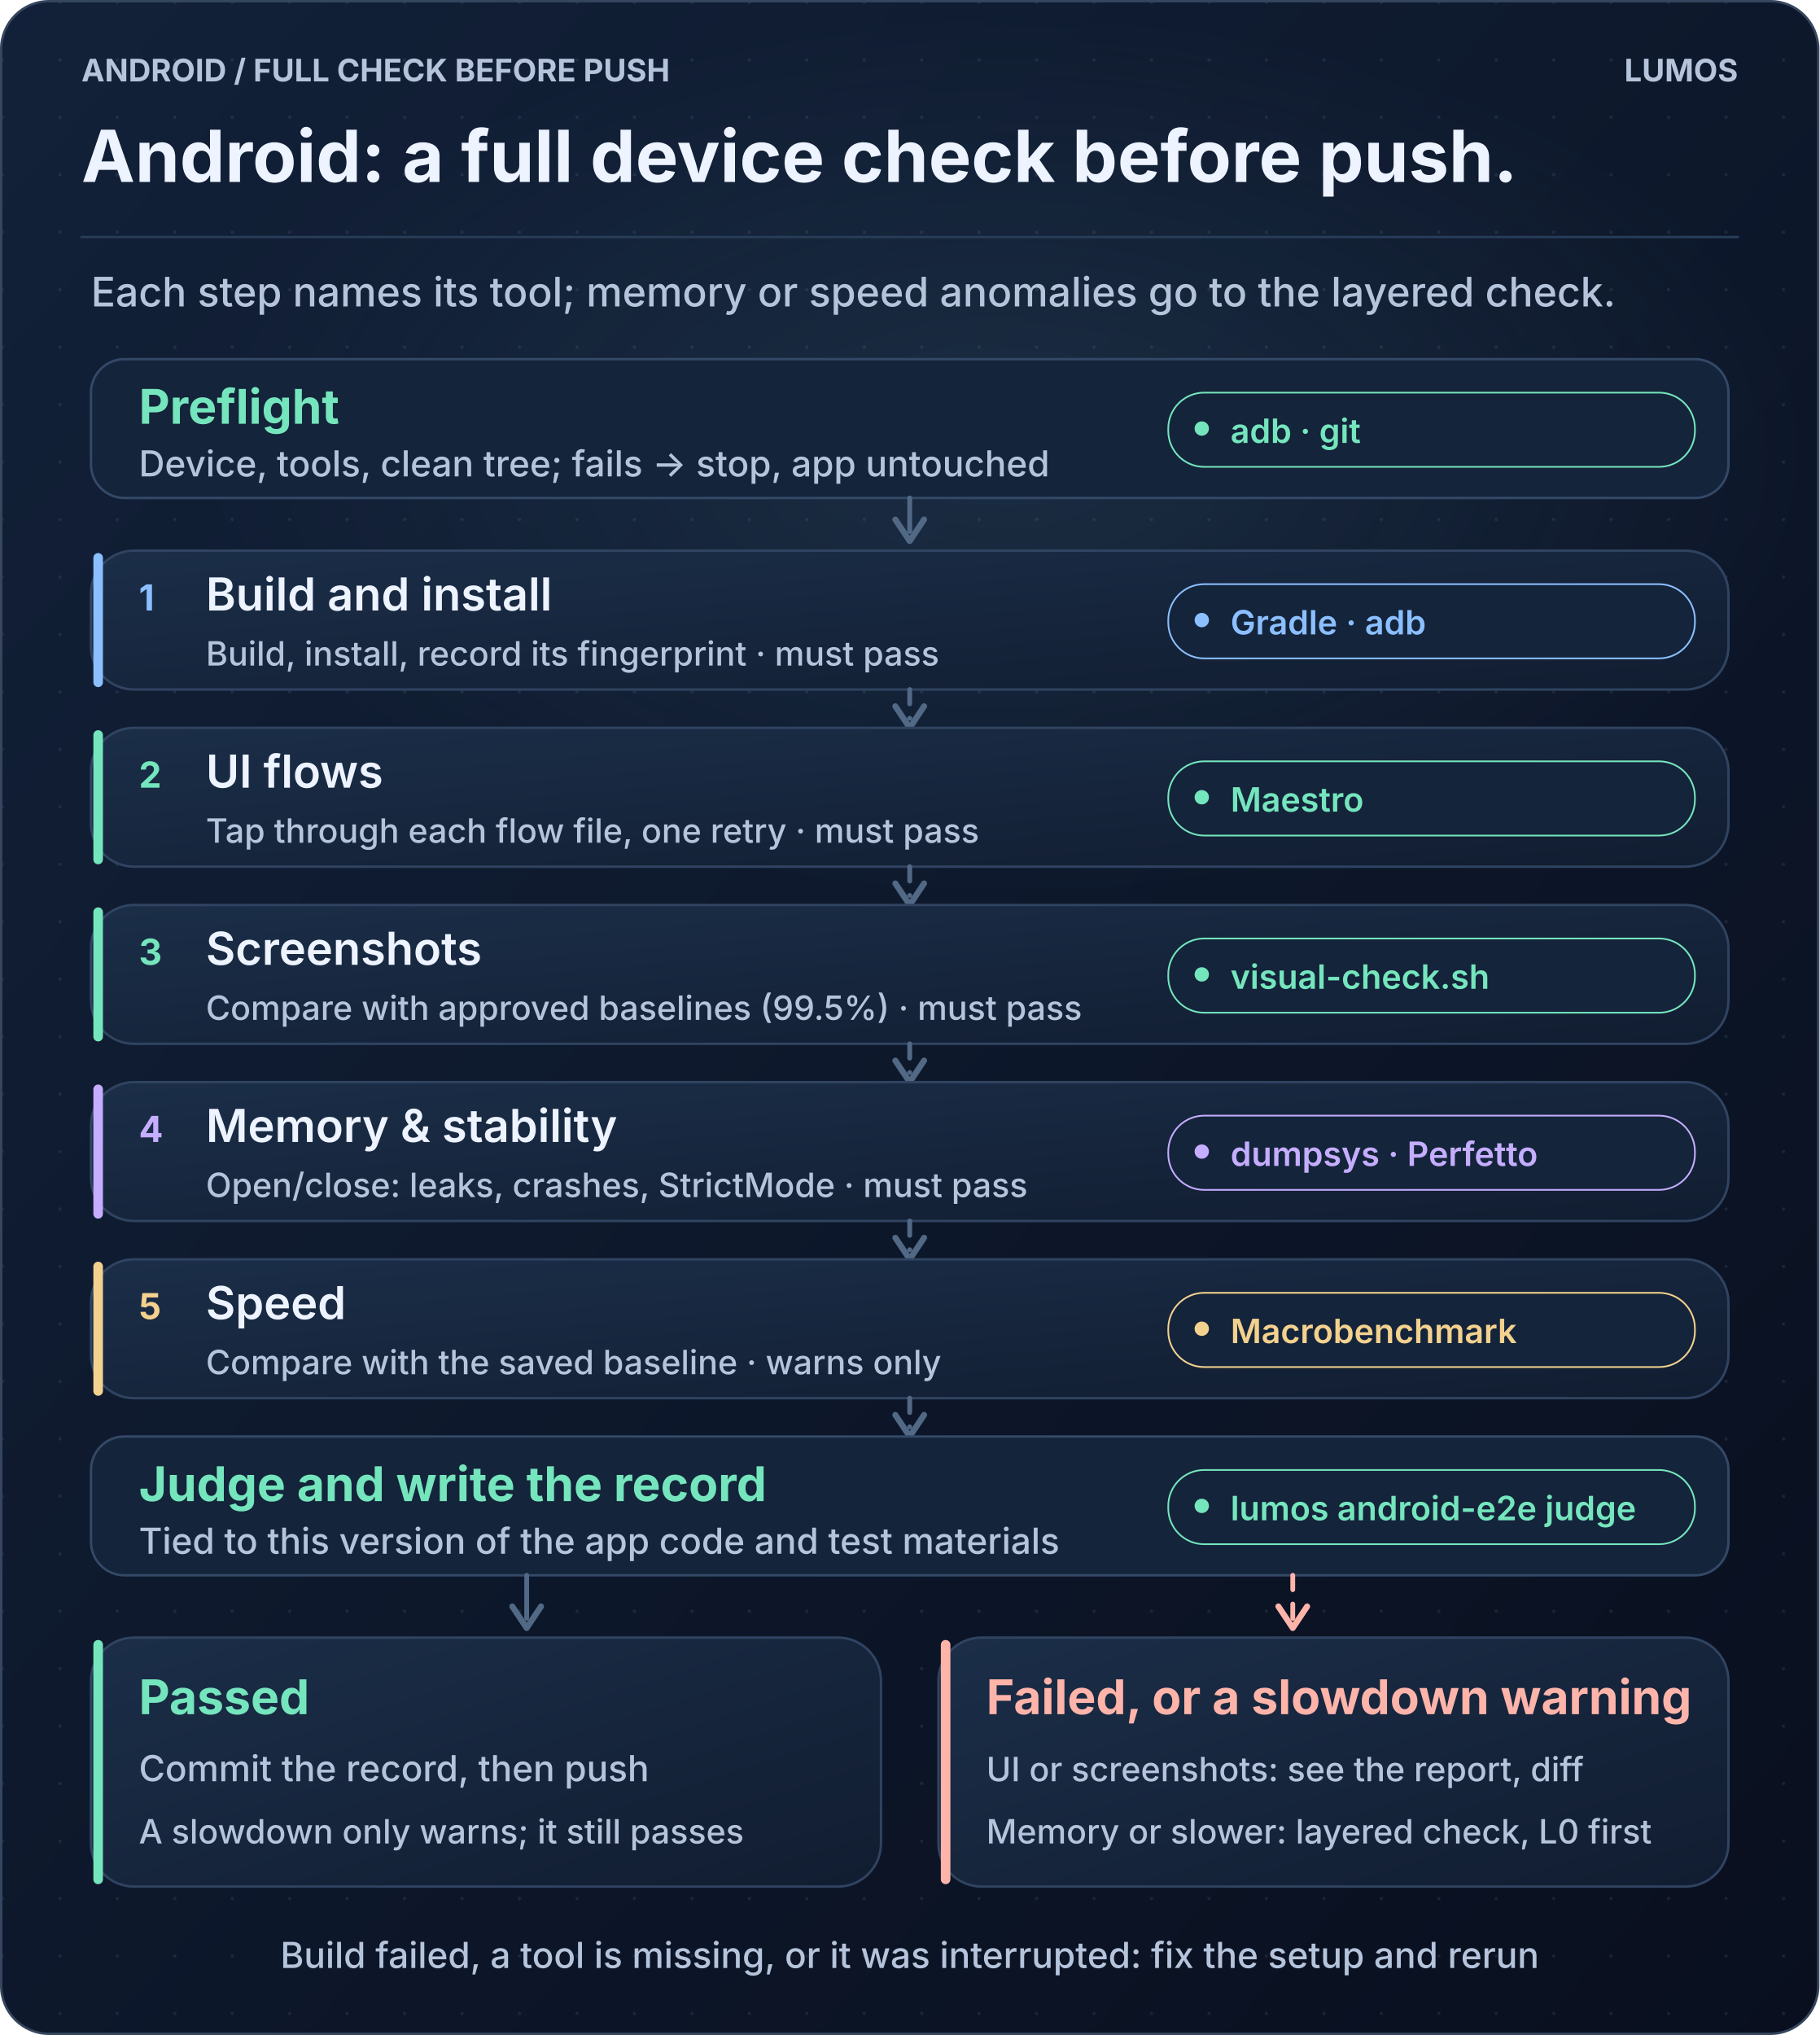
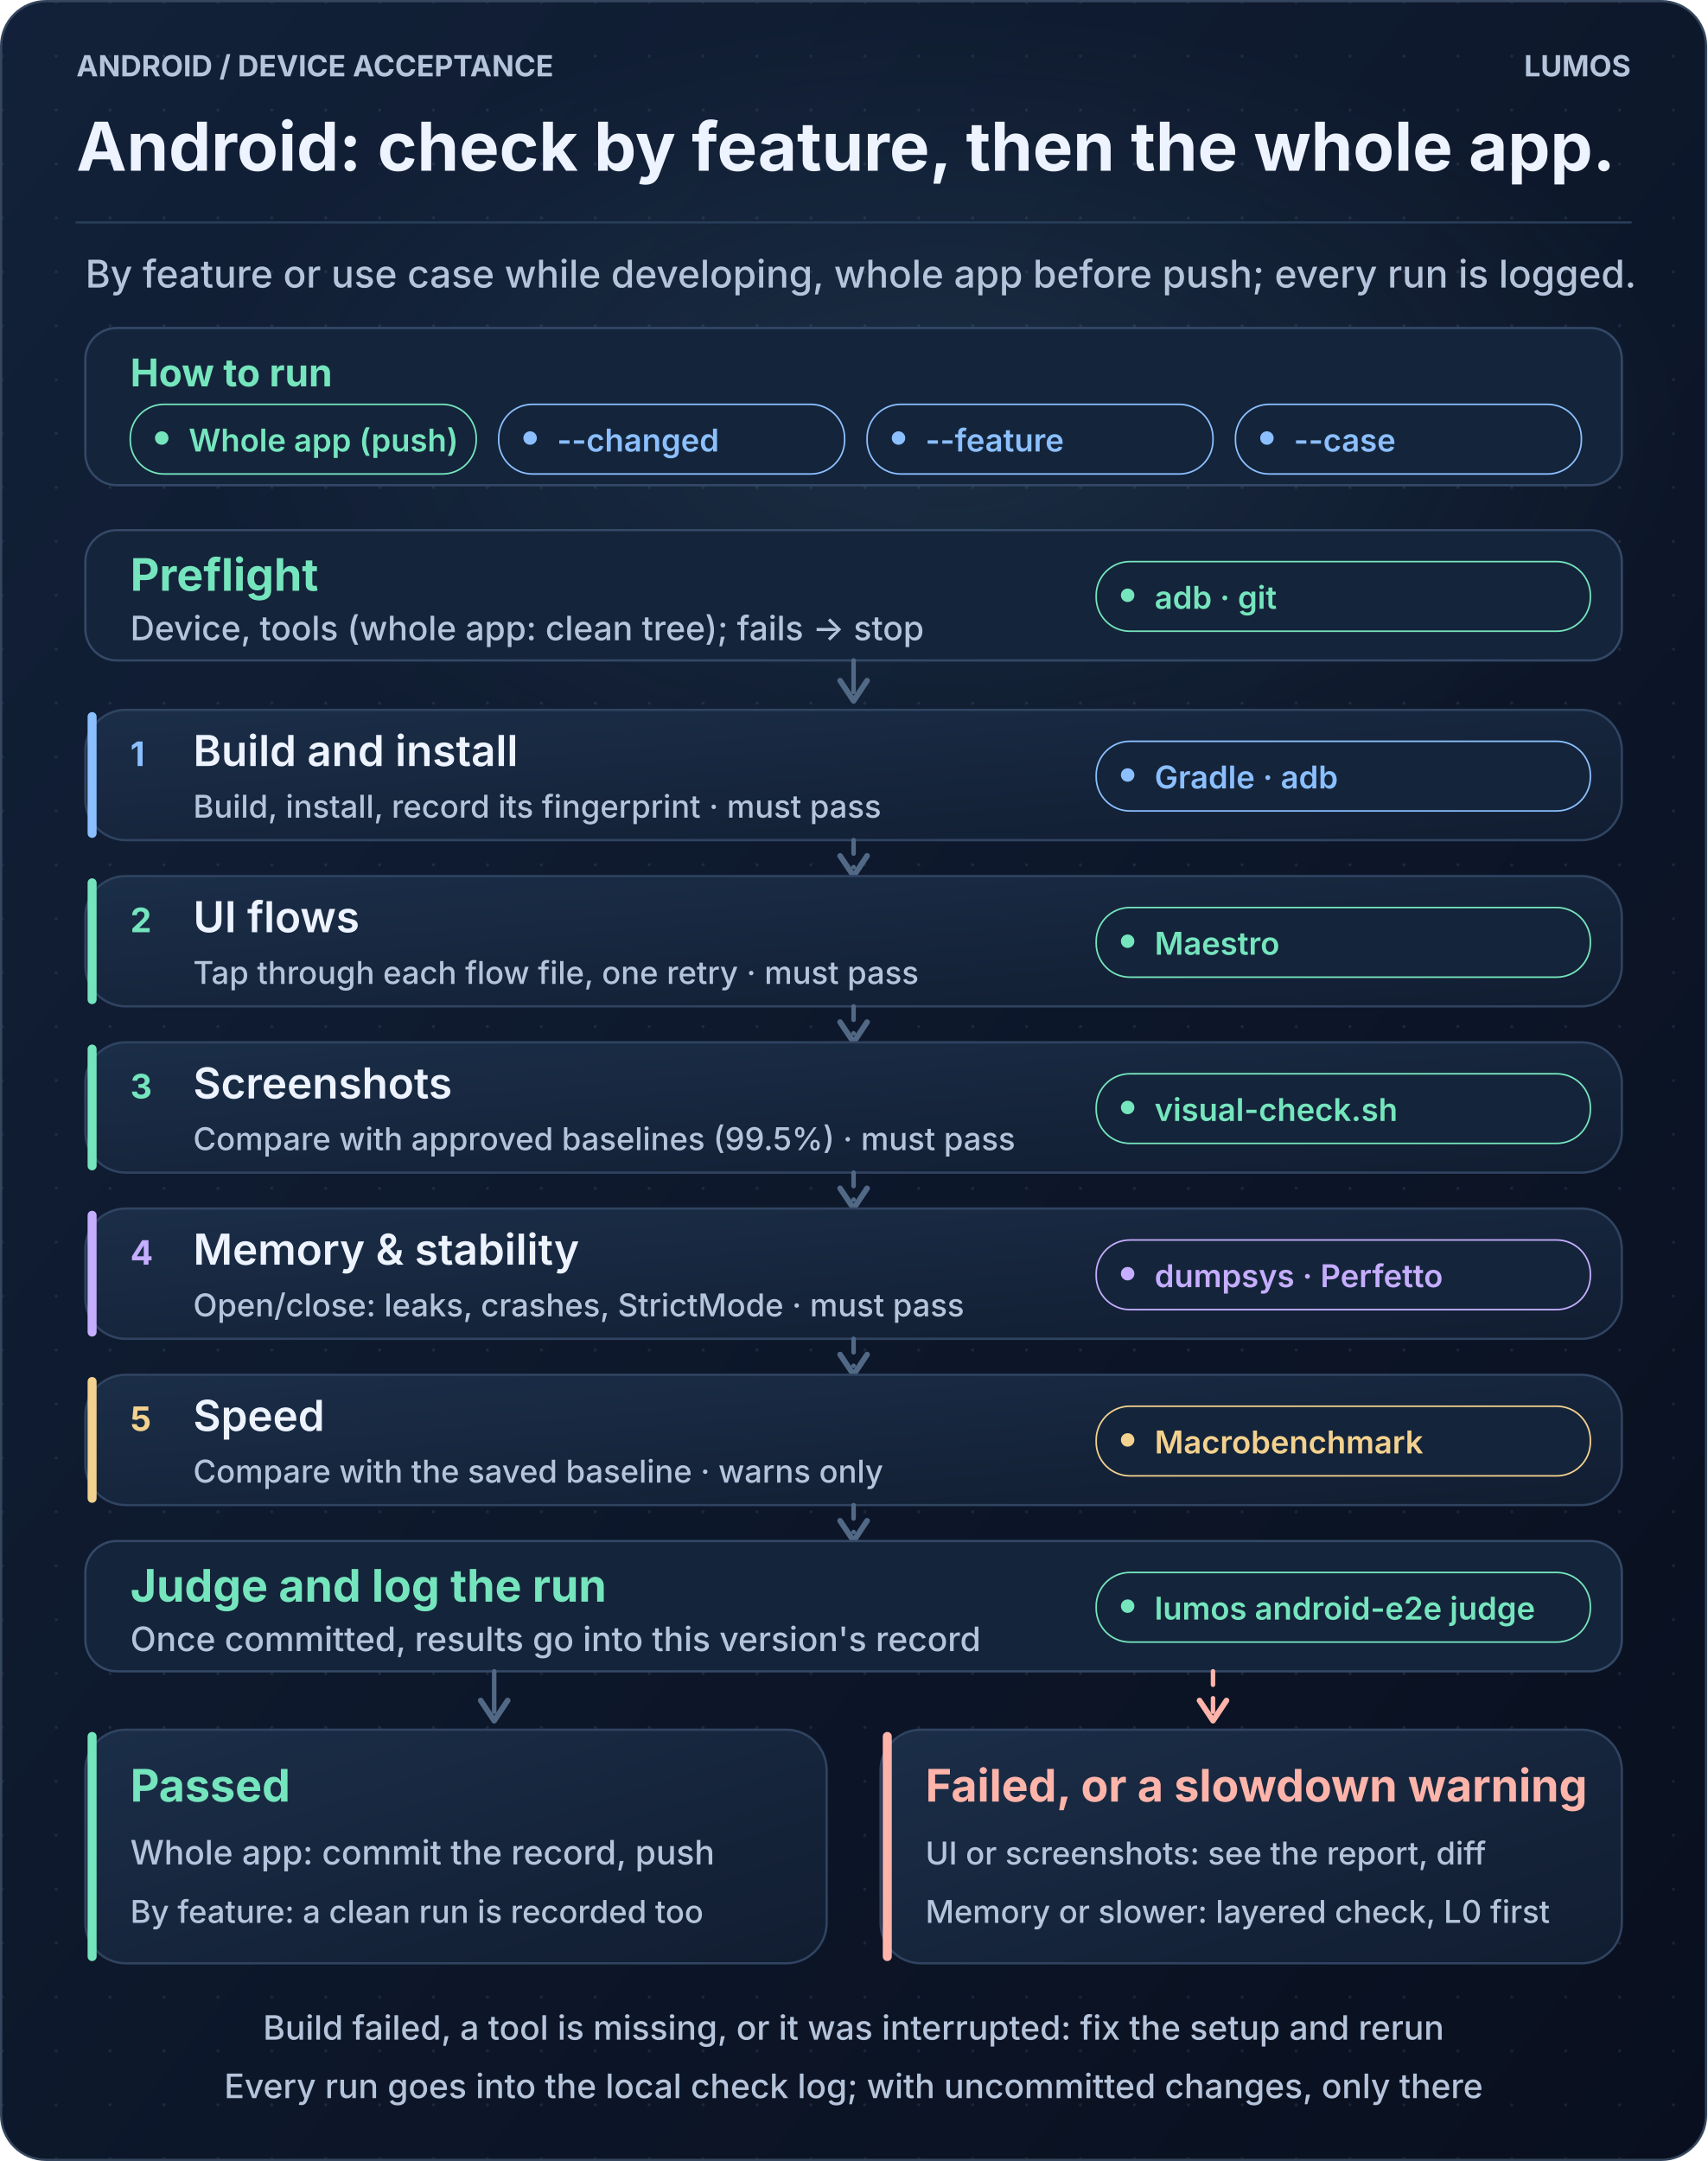
- <svg xmlns="http://www.w3.org/2000/svg" width="760" height="850" viewBox="0 0 760 850" role="img" aria-labelledby="title desc">
+ <svg xmlns="http://www.w3.org/2000/svg" width="760" height="962" viewBox="0 0 760 962" role="img" aria-labelledby="title desc">
  <defs>
    <linearGradient id="bg" x1="0" y1="0" x2="1" y2="1">
      <stop stop-color="#122139" />
      <stop offset="1" stop-color="#090f1e" />
    </linearGradient>
    <linearGradient id="panel" x1="0" y1="0" x2="1" y2="1">
      <stop stop-color="#1b2e48" />
      <stop offset="1" stop-color="#111d31" />
    </linearGradient>
    <radialGradient id="halo">
      <stop stop-color="#73b8d7" stop-opacity=".12" />
      <stop offset="1" stop-color="#73b8d7" stop-opacity="0" />
    </radialGradient>
    <pattern id="grid" width="24" height="24" patternUnits="userSpaceOnUse">
      <circle cx="1" cy="1" r=".7" fill="#718da9" opacity=".15" />
    </pattern>
  </defs>
-   <rect x=".5" y=".5" width="759" height="849" rx="20" fill="url(#bg)" stroke="#35465e" />
-   <rect x="1" y="1" width="758" height="848" rx="20" fill="url(#grid)" />
+   <rect x=".5" y=".5" width="759" height="961" rx="20" fill="url(#bg)" stroke="#35465e" />
+   <rect x="1" y="1" width="758" height="960" rx="20" fill="url(#grid)" />
  <ellipse cx="420" cy="190" rx="335" ry="185" fill="url(#halo)" />
  <g font-family="Inter, 'PingFang TC', 'Noto Sans TC', 'Microsoft JhengHei', system-ui, sans-serif">
-     <text x="34" y="34" font-size="13" fill="#b5c4db" text-anchor="start" font-weight="650">ANDROID / FULL CHECK BEFORE PUSH</text>
-     <text x="34" y="76" font-size="30" fill="#edf3ff" text-anchor="start" font-weight="650">Android: a full device check before push.</text>
+     <text x="34" y="34" font-size="13" fill="#b5c4db" text-anchor="start" font-weight="650">ANDROID / DEVICE ACCEPTANCE</text>
+     <text x="34" y="76" font-size="30" fill="#edf3ff" text-anchor="start" font-weight="650">Android: check by feature, then the whole app.</text>
    <path d="M34 99H726" fill="none" stroke="#283d58" stroke-width="1" stroke-linecap="round" stroke-linejoin="round" />
    <text x="726" y="34" font-size="13" fill="#b5c4db" text-anchor="end" font-weight="650">LUMOS</text>
-     <text x="38" y="128" font-size="17" fill="#b5c4db" text-anchor="start" font-weight="450">Each step names its tool; memory or speed anomalies go to the layered check.</text>
-     <g data-kind="android-e2e-preflight">
-       <rect x="38" y="150" width="684" height="58" rx="14" fill="#14243a" stroke="#344967" stroke-width="1" />
-       <text x="58" y="177" font-size="20" fill="#75e5bd" text-anchor="start" font-weight="650">Preflight</text>
-       <text x="58" y="199" font-size="15" fill="#b5c4db" text-anchor="start" font-weight="450">Device, tools, clean tree; fails → stop, app untouched</text>
-       <rect x="488" y="164" width="220" height="31" rx="15" fill="#14243a" stroke="#75e5bd" stroke-width="0.7" />
-       <circle cx="502" cy="179" r="3" fill="#75e5bd" stroke="none" stroke-width="1" />
-       <text x="514" y="185" font-size="14" fill="#75e5bd" text-anchor="start" font-weight="600">adb · git</text>
+     <text x="38" y="128" font-size="17" fill="#b5c4db" text-anchor="start" font-weight="450">By feature or use case while developing, whole app before push; every run is logged.</text>
+     <g data-kind="android-e2e-invoke">
+       <rect x="38" y="146" width="684" height="70" rx="14" fill="#14243a" stroke="#344967" stroke-width="1" />
+       <text x="58" y="172" font-size="17" fill="#75e5bd" text-anchor="start" font-weight="650">How to run</text>
+       <rect x="58" y="180" width="154" height="31" rx="15" fill="#14243a" stroke="#75e5bd" stroke-width="0.7" />
+       <circle cx="72" cy="195" r="3" fill="#75e5bd" stroke="none" stroke-width="1" />
+       <text x="84" y="201" font-size="14" fill="#75e5bd" text-anchor="start" font-weight="600">Whole app (push)</text>
+       <rect x="222" y="180" width="154" height="31" rx="15" fill="#14243a" stroke="#8bbfff" stroke-width="0.7" />
+       <circle cx="236" cy="195" r="3" fill="#8bbfff" stroke="none" stroke-width="1" />
+       <text x="248" y="201" font-size="14" fill="#8bbfff" text-anchor="start" font-weight="600">--changed</text>
+       <rect x="386" y="180" width="154" height="31" rx="15" fill="#14243a" stroke="#8bbfff" stroke-width="0.7" />
+       <circle cx="400" cy="195" r="3" fill="#8bbfff" stroke="none" stroke-width="1" />
+       <text x="412" y="201" font-size="14" fill="#8bbfff" text-anchor="start" font-weight="600">--feature</text>
+       <rect x="550" y="180" width="154" height="31" rx="15" fill="#14243a" stroke="#8bbfff" stroke-width="0.7" />
+       <circle cx="564" cy="195" r="3" fill="#8bbfff" stroke="none" stroke-width="1" />
+       <text x="576" y="201" font-size="14" fill="#8bbfff" text-anchor="start" font-weight="600">--case</text>
    </g>
-     <path d="M380 208V222" fill="none" stroke="#526986" stroke-width="2" stroke-linecap="round" stroke-linejoin="round" />
-     <polyline points="374,217 380,226 386,217" fill="none" stroke="#526986" stroke-width="2.5" stroke-linecap="round" stroke-linejoin="round" />
-     <g data-kind="android-e2e-step" data-step="1">
-       <rect x="38" y="230" width="684" height="58" rx="18" fill="url(#panel)" stroke="#304461" stroke-width="1" />
-       <rect x="39" y="231" width="4" height="56" rx="2" fill="#8bbfff" stroke="none" stroke-width="1" />
-       <text x="58" y="255" font-size="15" fill="#8bbfff" text-anchor="start" font-weight="700">1</text>
-       <text x="86" y="255" font-size="19" fill="#edf3ff" text-anchor="start" font-weight="600">Build and install</text>
-       <text x="86" y="278" font-size="14" fill="#b5c4db" text-anchor="start" font-weight="450">Build, install, record its fingerprint · must pass</text>
-       <rect x="488" y="244" width="220" height="31" rx="15" fill="#14243a" stroke="#8bbfff" stroke-width="0.7" />
-       <circle cx="502" cy="259" r="3" fill="#8bbfff" stroke="none" stroke-width="1" />
-       <text x="514" y="265" font-size="14" fill="#8bbfff" text-anchor="start" font-weight="600">Gradle · adb</text>
+     <g transform="translate(0,86)">
+       <g data-kind="android-e2e-preflight">
+         <rect x="38" y="150" width="684" height="58" rx="14" fill="#14243a" stroke="#344967" stroke-width="1" />
+         <text x="58" y="177" font-size="20" fill="#75e5bd" text-anchor="start" font-weight="650">Preflight</text>
+         <text x="58" y="199" font-size="15" fill="#b5c4db" text-anchor="start" font-weight="450">Device, tools (whole app: clean tree); fails → stop</text>
+         <rect x="488" y="164" width="220" height="31" rx="15" fill="#14243a" stroke="#75e5bd" stroke-width="0.7" />
+         <circle cx="502" cy="179" r="3" fill="#75e5bd" stroke="none" stroke-width="1" />
+         <text x="514" y="185" font-size="14" fill="#75e5bd" text-anchor="start" font-weight="600">adb · git</text>
+       </g>
+       <path d="M380 208V222" fill="none" stroke="#526986" stroke-width="2" stroke-linecap="round" stroke-linejoin="round" />
+       <polyline points="374,217 380,226 386,217" fill="none" stroke="#526986" stroke-width="2.5" stroke-linecap="round" stroke-linejoin="round" />
+       <g data-kind="android-e2e-step" data-step="1">
+         <rect x="38" y="230" width="684" height="58" rx="18" fill="url(#panel)" stroke="#304461" stroke-width="1" />
+         <rect x="39" y="231" width="4" height="56" rx="2" fill="#8bbfff" stroke="none" stroke-width="1" />
+         <text x="58" y="255" font-size="15" fill="#8bbfff" text-anchor="start" font-weight="700">1</text>
+         <text x="86" y="255" font-size="19" fill="#edf3ff" text-anchor="start" font-weight="600">Build and install</text>
+         <text x="86" y="278" font-size="14" fill="#b5c4db" text-anchor="start" font-weight="450">Build, install, record its fingerprint · must pass</text>
+         <rect x="488" y="244" width="220" height="31" rx="15" fill="#14243a" stroke="#8bbfff" stroke-width="0.7" />
+         <circle cx="502" cy="259" r="3" fill="#8bbfff" stroke="none" stroke-width="1" />
+         <text x="514" y="265" font-size="14" fill="#8bbfff" text-anchor="start" font-weight="600">Gradle · adb</text>
+       </g>
+       <path d="M380 288V300" fill="none" stroke="#526986" stroke-width="2" stroke-linecap="round" stroke-linejoin="round" stroke-dasharray="6 6">
+         <animate attributeName="stroke-dashoffset" values="0;-40" dur="2s" repeatCount="indefinite" />
+       </path>
+       <polyline points="374,295 380,304 386,295" fill="none" stroke="#526986" stroke-width="2.5" stroke-linecap="round" stroke-linejoin="round" />
+       <g data-kind="android-e2e-step" data-step="2">
+         <rect x="38" y="304" width="684" height="58" rx="18" fill="url(#panel)" stroke="#304461" stroke-width="1" />
+         <rect x="39" y="305" width="4" height="56" rx="2" fill="#75e5bd" stroke="none" stroke-width="1" />
+         <text x="58" y="329" font-size="15" fill="#75e5bd" text-anchor="start" font-weight="700">2</text>
+         <text x="86" y="329" font-size="19" fill="#edf3ff" text-anchor="start" font-weight="600">UI flows</text>
+         <text x="86" y="352" font-size="14" fill="#b5c4db" text-anchor="start" font-weight="450">Tap through each flow file, one retry · must pass</text>
+         <rect x="488" y="318" width="220" height="31" rx="15" fill="#14243a" stroke="#75e5bd" stroke-width="0.7" />
+         <circle cx="502" cy="333" r="3" fill="#75e5bd" stroke="none" stroke-width="1" />
+         <text x="514" y="339" font-size="14" fill="#75e5bd" text-anchor="start" font-weight="600">Maestro</text>
+       </g>
+       <path d="M380 362V374" fill="none" stroke="#526986" stroke-width="2" stroke-linecap="round" stroke-linejoin="round" stroke-dasharray="6 6">
+         <animate attributeName="stroke-dashoffset" values="0;-40" dur="2s" repeatCount="indefinite" />
+       </path>
+       <polyline points="374,369 380,378 386,369" fill="none" stroke="#526986" stroke-width="2.5" stroke-linecap="round" stroke-linejoin="round" />
+       <g data-kind="android-e2e-step" data-step="3">
+         <rect x="38" y="378" width="684" height="58" rx="18" fill="url(#panel)" stroke="#304461" stroke-width="1" />
+         <rect x="39" y="379" width="4" height="56" rx="2" fill="#75e5bd" stroke="none" stroke-width="1" />
+         <text x="58" y="403" font-size="15" fill="#75e5bd" text-anchor="start" font-weight="700">3</text>
+         <text x="86" y="403" font-size="19" fill="#edf3ff" text-anchor="start" font-weight="600">Screenshots</text>
+         <text x="86" y="426" font-size="14" fill="#b5c4db" text-anchor="start" font-weight="450">Compare with approved baselines (99.5%) · must pass</text>
+         <rect x="488" y="392" width="220" height="31" rx="15" fill="#14243a" stroke="#75e5bd" stroke-width="0.7" />
+         <circle cx="502" cy="407" r="3" fill="#75e5bd" stroke="none" stroke-width="1" />
+         <text x="514" y="413" font-size="14" fill="#75e5bd" text-anchor="start" font-weight="600">visual-check.sh</text>
+       </g>
+       <path d="M380 436V448" fill="none" stroke="#526986" stroke-width="2" stroke-linecap="round" stroke-linejoin="round" stroke-dasharray="6 6">
+         <animate attributeName="stroke-dashoffset" values="0;-40" dur="2s" repeatCount="indefinite" />
+       </path>
+       <polyline points="374,443 380,452 386,443" fill="none" stroke="#526986" stroke-width="2.5" stroke-linecap="round" stroke-linejoin="round" />
+       <g data-kind="android-e2e-step" data-step="4">
+         <rect x="38" y="452" width="684" height="58" rx="18" fill="url(#panel)" stroke="#304461" stroke-width="1" />
+         <rect x="39" y="453" width="4" height="56" rx="2" fill="#c5adff" stroke="none" stroke-width="1" />
+         <text x="58" y="477" font-size="15" fill="#c5adff" text-anchor="start" font-weight="700">4</text>
+         <text x="86" y="477" font-size="19" fill="#edf3ff" text-anchor="start" font-weight="600">Memory &amp; stability</text>
+         <text x="86" y="500" font-size="14" fill="#b5c4db" text-anchor="start" font-weight="450">Open/close: leaks, crashes, StrictMode · must pass</text>
+         <rect x="488" y="466" width="220" height="31" rx="15" fill="#14243a" stroke="#c5adff" stroke-width="0.7" />
+         <circle cx="502" cy="481" r="3" fill="#c5adff" stroke="none" stroke-width="1" />
+         <text x="514" y="487" font-size="14" fill="#c5adff" text-anchor="start" font-weight="600">dumpsys · Perfetto</text>
+       </g>
+       <path d="M380 510V522" fill="none" stroke="#526986" stroke-width="2" stroke-linecap="round" stroke-linejoin="round" stroke-dasharray="6 6">
+         <animate attributeName="stroke-dashoffset" values="0;-40" dur="2s" repeatCount="indefinite" />
+       </path>
+       <polyline points="374,517 380,526 386,517" fill="none" stroke="#526986" stroke-width="2.5" stroke-linecap="round" stroke-linejoin="round" />
+       <g data-kind="android-e2e-step" data-step="5">
+         <rect x="38" y="526" width="684" height="58" rx="18" fill="url(#panel)" stroke="#304461" stroke-width="1" />
+         <rect x="39" y="527" width="4" height="56" rx="2" fill="#f3d18e" stroke="none" stroke-width="1" />
+         <text x="58" y="551" font-size="15" fill="#f3d18e" text-anchor="start" font-weight="700">5</text>
+         <text x="86" y="551" font-size="19" fill="#edf3ff" text-anchor="start" font-weight="600">Speed</text>
+         <text x="86" y="574" font-size="14" fill="#b5c4db" text-anchor="start" font-weight="450">Compare with the saved baseline · warns only</text>
+         <rect x="488" y="540" width="220" height="31" rx="15" fill="#14243a" stroke="#f3d18e" stroke-width="0.7" />
+         <circle cx="502" cy="555" r="3" fill="#f3d18e" stroke="none" stroke-width="1" />
+         <text x="514" y="561" font-size="14" fill="#f3d18e" text-anchor="start" font-weight="600">Macrobenchmark</text>
+       </g>
+       <path d="M380 584V596" fill="none" stroke="#526986" stroke-width="2" stroke-linecap="round" stroke-linejoin="round" stroke-dasharray="6 6">
+         <animate attributeName="stroke-dashoffset" values="0;-40" dur="2s" repeatCount="indefinite" />
+       </path>
+       <polyline points="374,591 380,600 386,591" fill="none" stroke="#526986" stroke-width="2.5" stroke-linecap="round" stroke-linejoin="round" />
+       <g data-kind="android-e2e-judge">
+         <rect x="38" y="600" width="684" height="58" rx="14" fill="#14243a" stroke="#344967" stroke-width="1" />
+         <text x="58" y="627" font-size="20" fill="#75e5bd" text-anchor="start" font-weight="650">Judge and log the run</text>
+         <text x="58" y="649" font-size="15" fill="#b5c4db" text-anchor="start" font-weight="450">Once committed, results go into this version's record</text>
+         <rect x="488" y="614" width="220" height="31" rx="15" fill="#14243a" stroke="#75e5bd" stroke-width="0.7" />
+         <circle cx="502" cy="629" r="3" fill="#75e5bd" stroke="none" stroke-width="1" />
+         <text x="514" y="635" font-size="14" fill="#75e5bd" text-anchor="start" font-weight="600">lumos android-e2e judge</text>
+       </g>
+       <path d="M220 658V676" fill="none" stroke="#526986" stroke-width="2" stroke-linecap="round" stroke-linejoin="round" />
+       <polyline points="214,671 220,680 226,671" fill="none" stroke="#526986" stroke-width="2.5" stroke-linecap="round" stroke-linejoin="round" />
+       <path d="M540 658V676" fill="none" stroke="#ffb4aa" stroke-width="2" stroke-linecap="round" stroke-linejoin="round" stroke-dasharray="6 6">
+         <animate attributeName="stroke-dashoffset" values="0;-40" dur="2s" repeatCount="indefinite" />
+       </path>
+       <polyline points="534,671 540,680 546,671" fill="none" stroke="#ffb4aa" stroke-width="2.5" stroke-linecap="round" stroke-linejoin="round" />
+       <g data-kind="android-e2e-outcome" data-outcome="pass">
+         <rect x="38" y="684" width="330" height="104" rx="18" fill="url(#panel)" stroke="#304461" stroke-width="1" />
+         <rect x="39" y="685" width="4" height="102" rx="2" fill="#75e5bd" stroke="none" stroke-width="1" />
+         <text x="58" y="716" font-size="20" fill="#75e5bd" text-anchor="start" font-weight="650">Passed</text>
+         <text x="58" y="744" font-size="15" fill="#b5c4db" text-anchor="start" font-weight="450">Whole app: commit the record, push</text>
+         <text x="58" y="770" font-size="14" fill="#b5c4db" text-anchor="start" font-weight="450">By feature: a clean run is recorded too</text>
+       </g>
+       <g data-kind="android-e2e-outcome" data-outcome="dig">
+         <rect x="392" y="684" width="330" height="104" rx="18" fill="url(#panel)" stroke="#304461" stroke-width="1" />
+         <rect x="393" y="685" width="4" height="102" rx="2" fill="#ffb4aa" stroke="none" stroke-width="1" />
+         <text x="412" y="716" font-size="20" fill="#ffb4aa" text-anchor="start" font-weight="650">Failed, or a slowdown warning</text>
+         <text x="412" y="744" font-size="14" fill="#b5c4db" text-anchor="start" font-weight="450">UI or screenshots: see the report, diff</text>
+         <text x="412" y="770" font-size="14" fill="#b5c4db" text-anchor="start" font-weight="450">Memory or slower: layered check, L0 first</text>
+       </g>
+       <text x="380" y="822" font-size="15" fill="#b5c4db" text-anchor="middle" font-weight="450">Build failed, a tool is missing, or it was interrupted: fix the setup and rerun</text>
+       <text x="380" y="848" font-size="15" fill="#b5c4db" text-anchor="middle" font-weight="450">Every run goes into the local check log; with uncommitted changes, only there</text>
    </g>
-     <path d="M380 288V300" fill="none" stroke="#526986" stroke-width="2" stroke-linecap="round" stroke-linejoin="round" stroke-dasharray="6 6">
-       <animate attributeName="stroke-dashoffset" values="0;-40" dur="2s" repeatCount="indefinite" />
-     </path>
-     <polyline points="374,295 380,304 386,295" fill="none" stroke="#526986" stroke-width="2.5" stroke-linecap="round" stroke-linejoin="round" />
-     <g data-kind="android-e2e-step" data-step="2">
-       <rect x="38" y="304" width="684" height="58" rx="18" fill="url(#panel)" stroke="#304461" stroke-width="1" />
-       <rect x="39" y="305" width="4" height="56" rx="2" fill="#75e5bd" stroke="none" stroke-width="1" />
-       <text x="58" y="329" font-size="15" fill="#75e5bd" text-anchor="start" font-weight="700">2</text>
-       <text x="86" y="329" font-size="19" fill="#edf3ff" text-anchor="start" font-weight="600">UI flows</text>
-       <text x="86" y="352" font-size="14" fill="#b5c4db" text-anchor="start" font-weight="450">Tap through each flow file, one retry · must pass</text>
-       <rect x="488" y="318" width="220" height="31" rx="15" fill="#14243a" stroke="#75e5bd" stroke-width="0.7" />
-       <circle cx="502" cy="333" r="3" fill="#75e5bd" stroke="none" stroke-width="1" />
-       <text x="514" y="339" font-size="14" fill="#75e5bd" text-anchor="start" font-weight="600">Maestro</text>
-     </g>
-     <path d="M380 362V374" fill="none" stroke="#526986" stroke-width="2" stroke-linecap="round" stroke-linejoin="round" stroke-dasharray="6 6">
-       <animate attributeName="stroke-dashoffset" values="0;-40" dur="2s" repeatCount="indefinite" />
-     </path>
-     <polyline points="374,369 380,378 386,369" fill="none" stroke="#526986" stroke-width="2.5" stroke-linecap="round" stroke-linejoin="round" />
-     <g data-kind="android-e2e-step" data-step="3">
-       <rect x="38" y="378" width="684" height="58" rx="18" fill="url(#panel)" stroke="#304461" stroke-width="1" />
-       <rect x="39" y="379" width="4" height="56" rx="2" fill="#75e5bd" stroke="none" stroke-width="1" />
-       <text x="58" y="403" font-size="15" fill="#75e5bd" text-anchor="start" font-weight="700">3</text>
-       <text x="86" y="403" font-size="19" fill="#edf3ff" text-anchor="start" font-weight="600">Screenshots</text>
-       <text x="86" y="426" font-size="14" fill="#b5c4db" text-anchor="start" font-weight="450">Compare with approved baselines (99.5%) · must pass</text>
-       <rect x="488" y="392" width="220" height="31" rx="15" fill="#14243a" stroke="#75e5bd" stroke-width="0.7" />
-       <circle cx="502" cy="407" r="3" fill="#75e5bd" stroke="none" stroke-width="1" />
-       <text x="514" y="413" font-size="14" fill="#75e5bd" text-anchor="start" font-weight="600">visual-check.sh</text>
-     </g>
-     <path d="M380 436V448" fill="none" stroke="#526986" stroke-width="2" stroke-linecap="round" stroke-linejoin="round" stroke-dasharray="6 6">
-       <animate attributeName="stroke-dashoffset" values="0;-40" dur="2s" repeatCount="indefinite" />
-     </path>
-     <polyline points="374,443 380,452 386,443" fill="none" stroke="#526986" stroke-width="2.5" stroke-linecap="round" stroke-linejoin="round" />
-     <g data-kind="android-e2e-step" data-step="4">
-       <rect x="38" y="452" width="684" height="58" rx="18" fill="url(#panel)" stroke="#304461" stroke-width="1" />
-       <rect x="39" y="453" width="4" height="56" rx="2" fill="#c5adff" stroke="none" stroke-width="1" />
-       <text x="58" y="477" font-size="15" fill="#c5adff" text-anchor="start" font-weight="700">4</text>
-       <text x="86" y="477" font-size="19" fill="#edf3ff" text-anchor="start" font-weight="600">Memory &amp; stability</text>
-       <text x="86" y="500" font-size="14" fill="#b5c4db" text-anchor="start" font-weight="450">Open/close: leaks, crashes, StrictMode · must pass</text>
-       <rect x="488" y="466" width="220" height="31" rx="15" fill="#14243a" stroke="#c5adff" stroke-width="0.7" />
-       <circle cx="502" cy="481" r="3" fill="#c5adff" stroke="none" stroke-width="1" />
-       <text x="514" y="487" font-size="14" fill="#c5adff" text-anchor="start" font-weight="600">dumpsys · Perfetto</text>
-     </g>
-     <path d="M380 510V522" fill="none" stroke="#526986" stroke-width="2" stroke-linecap="round" stroke-linejoin="round" stroke-dasharray="6 6">
-       <animate attributeName="stroke-dashoffset" values="0;-40" dur="2s" repeatCount="indefinite" />
-     </path>
-     <polyline points="374,517 380,526 386,517" fill="none" stroke="#526986" stroke-width="2.5" stroke-linecap="round" stroke-linejoin="round" />
-     <g data-kind="android-e2e-step" data-step="5">
-       <rect x="38" y="526" width="684" height="58" rx="18" fill="url(#panel)" stroke="#304461" stroke-width="1" />
-       <rect x="39" y="527" width="4" height="56" rx="2" fill="#f3d18e" stroke="none" stroke-width="1" />
-       <text x="58" y="551" font-size="15" fill="#f3d18e" text-anchor="start" font-weight="700">5</text>
-       <text x="86" y="551" font-size="19" fill="#edf3ff" text-anchor="start" font-weight="600">Speed</text>
-       <text x="86" y="574" font-size="14" fill="#b5c4db" text-anchor="start" font-weight="450">Compare with the saved baseline · warns only</text>
-       <rect x="488" y="540" width="220" height="31" rx="15" fill="#14243a" stroke="#f3d18e" stroke-width="0.7" />
-       <circle cx="502" cy="555" r="3" fill="#f3d18e" stroke="none" stroke-width="1" />
-       <text x="514" y="561" font-size="14" fill="#f3d18e" text-anchor="start" font-weight="600">Macrobenchmark</text>
-     </g>
-     <path d="M380 584V596" fill="none" stroke="#526986" stroke-width="2" stroke-linecap="round" stroke-linejoin="round" stroke-dasharray="6 6">
-       <animate attributeName="stroke-dashoffset" values="0;-40" dur="2s" repeatCount="indefinite" />
-     </path>
-     <polyline points="374,591 380,600 386,591" fill="none" stroke="#526986" stroke-width="2.5" stroke-linecap="round" stroke-linejoin="round" />
-     <g data-kind="android-e2e-judge">
-       <rect x="38" y="600" width="684" height="58" rx="14" fill="#14243a" stroke="#344967" stroke-width="1" />
-       <text x="58" y="627" font-size="20" fill="#75e5bd" text-anchor="start" font-weight="650">Judge and write the record</text>
-       <text x="58" y="649" font-size="15" fill="#b5c4db" text-anchor="start" font-weight="450">Tied to this version of the app code and test materials</text>
-       <rect x="488" y="614" width="220" height="31" rx="15" fill="#14243a" stroke="#75e5bd" stroke-width="0.7" />
-       <circle cx="502" cy="629" r="3" fill="#75e5bd" stroke="none" stroke-width="1" />
-       <text x="514" y="635" font-size="14" fill="#75e5bd" text-anchor="start" font-weight="600">lumos android-e2e judge</text>
-     </g>
-     <path d="M220 658V676" fill="none" stroke="#526986" stroke-width="2" stroke-linecap="round" stroke-linejoin="round" />
-     <polyline points="214,671 220,680 226,671" fill="none" stroke="#526986" stroke-width="2.5" stroke-linecap="round" stroke-linejoin="round" />
-     <path d="M540 658V676" fill="none" stroke="#ffb4aa" stroke-width="2" stroke-linecap="round" stroke-linejoin="round" stroke-dasharray="6 6">
-       <animate attributeName="stroke-dashoffset" values="0;-40" dur="2s" repeatCount="indefinite" />
-     </path>
-     <polyline points="534,671 540,680 546,671" fill="none" stroke="#ffb4aa" stroke-width="2.5" stroke-linecap="round" stroke-linejoin="round" />
-     <g data-kind="android-e2e-outcome" data-outcome="pass">
-       <rect x="38" y="684" width="330" height="104" rx="18" fill="url(#panel)" stroke="#304461" stroke-width="1" />
-       <rect x="39" y="685" width="4" height="102" rx="2" fill="#75e5bd" stroke="none" stroke-width="1" />
-       <text x="58" y="716" font-size="20" fill="#75e5bd" text-anchor="start" font-weight="650">Passed</text>
-       <text x="58" y="744" font-size="15" fill="#b5c4db" text-anchor="start" font-weight="450">Commit the record, then push</text>
-       <text x="58" y="770" font-size="14" fill="#b5c4db" text-anchor="start" font-weight="450">A slowdown only warns; it still passes</text>
-     </g>
-     <g data-kind="android-e2e-outcome" data-outcome="dig">
-       <rect x="392" y="684" width="330" height="104" rx="18" fill="url(#panel)" stroke="#304461" stroke-width="1" />
-       <rect x="393" y="685" width="4" height="102" rx="2" fill="#ffb4aa" stroke="none" stroke-width="1" />
-       <text x="412" y="716" font-size="20" fill="#ffb4aa" text-anchor="start" font-weight="650">Failed, or a slowdown warning</text>
-       <text x="412" y="744" font-size="14" fill="#b5c4db" text-anchor="start" font-weight="450">UI or screenshots: see the report, diff</text>
-       <text x="412" y="770" font-size="14" fill="#b5c4db" text-anchor="start" font-weight="450">Memory or slower: layered check, L0 first</text>
-     </g>
-     <text x="380" y="822" font-size="15" fill="#b5c4db" text-anchor="middle" font-weight="450">Build failed, a tool is missing, or it was interrupted: fix the setup and rerun</text>
  </g>
</svg>
